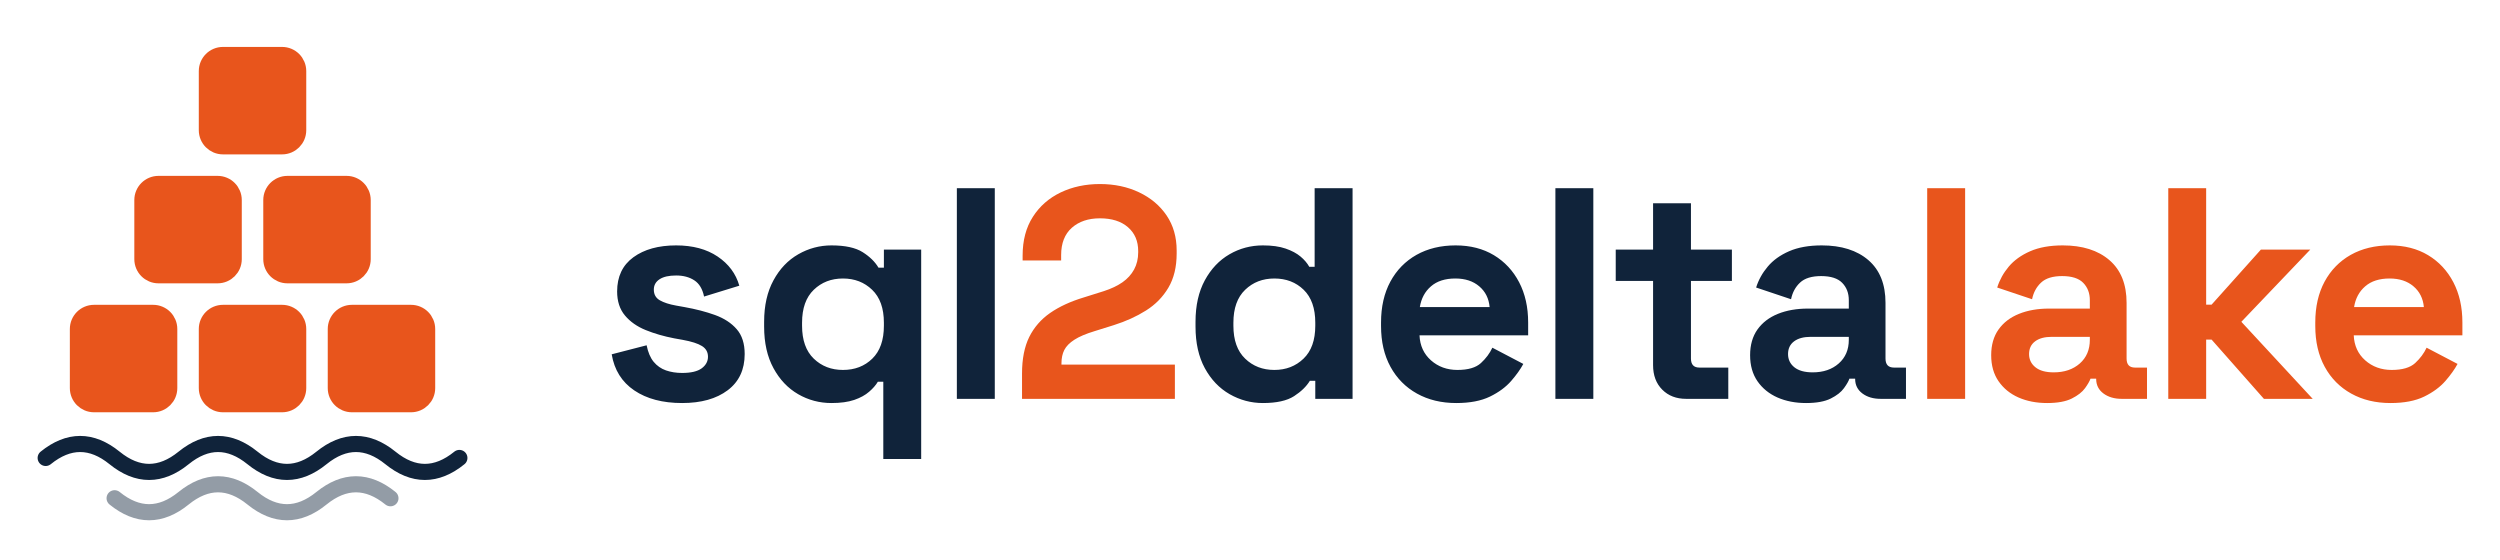
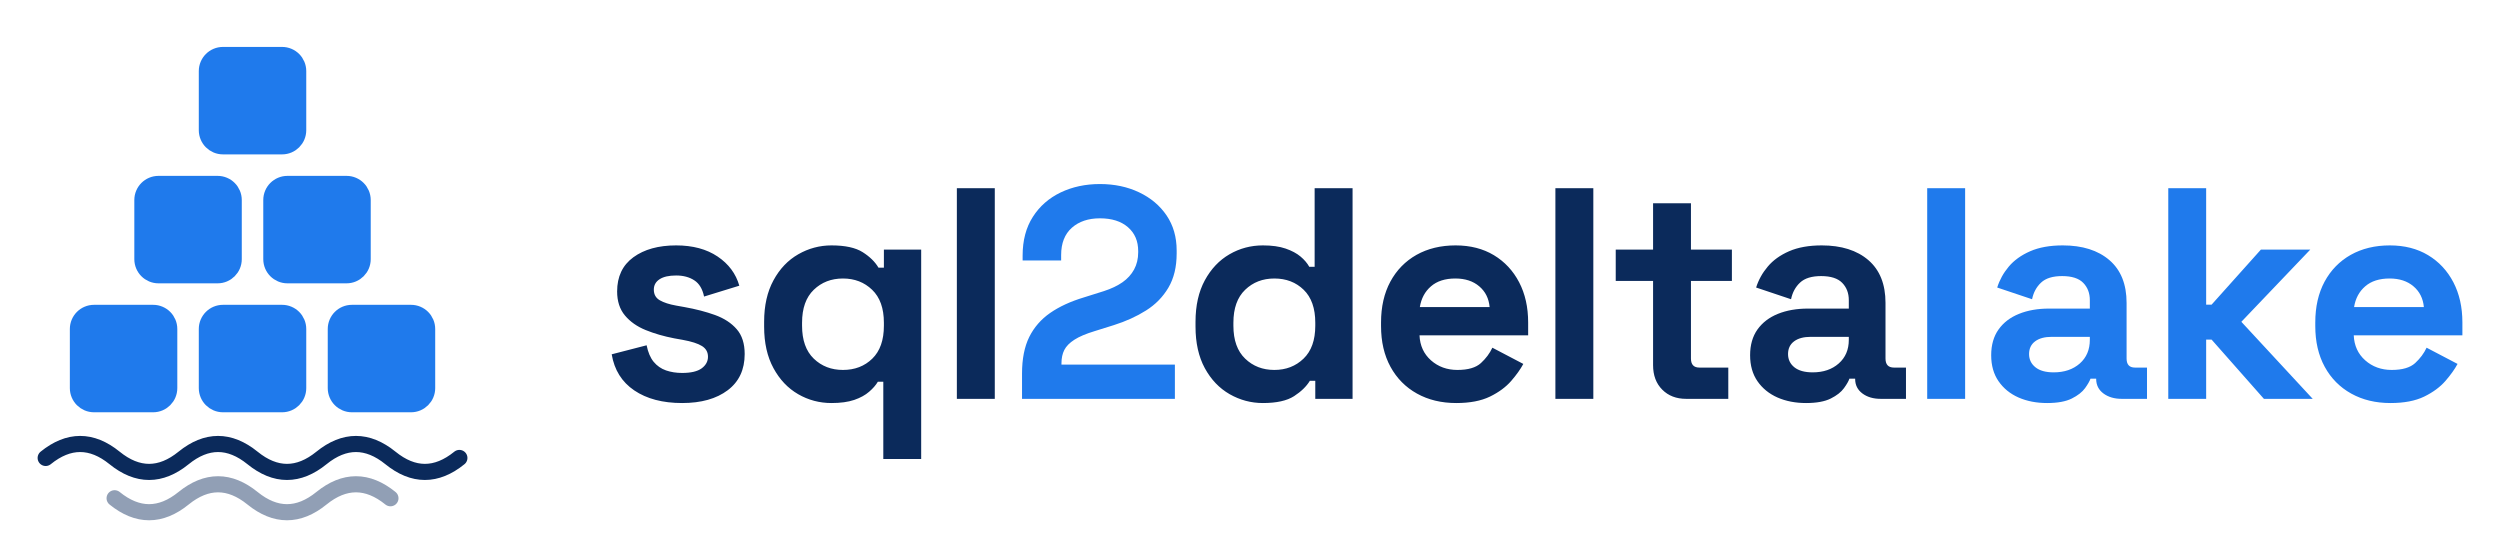
<svg xmlns="http://www.w3.org/2000/svg" viewBox="-13 -8.5 465.3 103.6" width="465" height="104" role="img" aria-label="sql2deltalake">
-   <g fill="#E8551C" stroke="#E8551C" stroke-width="3">
+   <g fill="#1F7AEC" stroke="#1F7AEC" stroke-width="3">
    <rect x="13.5" y="25.5" width="17" height="17" rx="3" />
    <rect x="25.5" y="1.5" width="17" height="17" rx="3" />
    <rect x="37.5" y="25.5" width="17" height="17" rx="3" />
    <rect x="1.5" y="49.5" width="17" height="17" rx="3" />
    <rect x="25.5" y="49.5" width="17" height="17" rx="3" />
    <rect x="49.5" y="49.5" width="17" height="17" rx="3" />
  </g>
-   <path d="M-4.5 76.5Q1.92 71.3 8.33 76.5Q14.75 81.7 21.17 76.5Q27.58 71.3 34 76.5Q40.42 81.7 46.83 76.5Q53.25 71.3 59.67 76.5Q66.08 81.7 72.5 76.5" fill="none" stroke="#10233A" stroke-width="3" stroke-linecap="round" stroke-linejoin="round" />
-   <path opacity=".45" d="M8.33 84Q14.75 89.2 21.17 84Q27.58 78.8 34 84Q40.42 89.2 46.83 84Q53.25 78.8 59.67 84" fill="none" stroke="#10233A" stroke-width="3" stroke-linecap="round" stroke-linejoin="round" />
-   <path fill="#10233A" d="M113.96 66.28Q108.52 66.28 105.05 63.93Q101.58 61.58 100.85 57.21L107.35 55.53Q107.74 57.49 108.66 58.61Q109.59 59.73 110.96 60.21Q112.33 60.68 113.96 60.68Q116.42 60.68 117.6 59.82Q118.77 58.95 118.77 57.66Q118.77 56.37 117.65 55.67Q116.53 54.97 114.07 54.52L112.5 54.24Q109.59 53.68 107.18 52.7Q104.77 51.72 103.32 49.99Q101.86 48.25 101.86 45.51Q101.86 41.36 104.88 39.15Q107.91 36.94 112.84 36.94Q117.48 36.94 120.56 39.01Q123.64 41.08 124.6 44.44L118.04 46.46Q117.6 44.33 116.22 43.44Q114.85 42.54 112.84 42.54Q110.82 42.54 109.76 43.24Q108.69 43.94 108.69 45.17Q108.69 46.52 109.81 47.16Q110.93 47.8 112.84 48.14L114.4 48.42Q117.54 48.98 120.09 49.9Q122.64 50.83 124.12 52.54Q125.6 54.24 125.6 57.16Q125.6 61.52 122.44 63.9Q119.28 66.28 113.96 66.28ZM151.4 76.7V62.31H150.39Q149.83 63.26 148.76 64.18Q147.7 65.11 145.99 65.7Q144.28 66.28 141.76 66.28Q138.4 66.28 135.55 64.63Q132.69 62.98 130.96 59.79Q129.22 56.6 129.22 52.06V51.16Q129.22 46.63 130.96 43.44Q132.69 40.24 135.58 38.59Q138.46 36.94 141.76 36.94Q145.57 36.94 147.56 38.2Q149.55 39.46 150.5 41.08H151.51V37.72H158.45V76.7ZM143.89 60.12Q147.2 60.12 149.35 58.02Q151.51 55.92 151.51 51.89V51.33Q151.51 47.3 149.32 45.2Q147.14 43.1 143.89 43.1Q140.64 43.1 138.46 45.2Q136.28 47.3 136.28 51.33V51.89Q136.28 55.92 138.46 58.02Q140.64 60.12 143.89 60.12ZM165.09 65.5V26.3H172.15V65.5ZM222.05 66.28Q218.75 66.28 215.86 64.63Q212.98 62.98 211.24 59.79Q209.51 56.6 209.51 52.06V51.16Q209.51 46.63 211.24 43.44Q212.98 40.24 215.84 38.59Q218.69 36.94 222.05 36.94Q224.57 36.94 226.28 37.53Q227.99 38.12 229.05 39.01Q230.12 39.91 230.68 40.92H231.68V26.3H238.74V65.5H231.8V62.14H230.79Q229.84 63.71 227.85 65Q225.86 66.28 222.05 66.28ZM224.18 60.12Q227.43 60.12 229.61 58.02Q231.8 55.92 231.8 51.89V51.33Q231.8 47.3 229.64 45.2Q227.48 43.1 224.18 43.1Q220.93 43.1 218.75 45.2Q216.56 47.3 216.56 51.33V51.89Q216.56 55.92 218.75 58.02Q220.93 60.12 224.18 60.12ZM258.04 66.28Q253.89 66.28 250.73 64.52Q247.56 62.76 245.8 59.54Q244.04 56.32 244.04 51.95V51.28Q244.04 46.91 245.77 43.69Q247.51 40.47 250.64 38.7Q253.78 36.94 257.92 36.94Q262.01 36.94 265.04 38.76Q268.06 40.58 269.74 43.8Q271.42 47.02 271.42 51.28V53.68H251.2Q251.32 56.54 253.33 58.33Q255.35 60.12 258.26 60.12Q261.23 60.12 262.63 58.84Q264.03 57.55 264.76 55.98L270.52 59Q269.74 60.46 268.26 62.17Q266.77 63.88 264.31 65.08Q261.84 66.28 258.04 66.28ZM251.26 48.42H264.25Q264.03 46.01 262.32 44.56Q260.61 43.1 257.87 43.1Q255.01 43.1 253.33 44.56Q251.65 46.01 251.26 48.42ZM276.49 65.5V26.3H283.55V65.5ZM300.83 65.5Q298.08 65.5 296.38 63.79Q294.67 62.08 294.67 59.23V43.55H287.72V37.72H294.67V29.1H301.72V37.72H309.34V43.55H301.72V58Q301.72 59.68 303.29 59.68H308.67V65.5ZM323.15 66.28Q320.18 66.28 317.83 65.25Q315.48 64.21 314.1 62.22Q312.73 60.24 312.73 57.38Q312.73 54.52 314.1 52.59Q315.48 50.66 317.91 49.68Q320.35 48.7 323.48 48.7H331.1V47.13Q331.1 45.17 329.87 43.91Q328.64 42.65 325.95 42.65Q323.32 42.65 322.03 43.86Q320.74 45.06 320.35 46.96L313.85 44.78Q314.52 42.65 316.01 40.89Q317.49 39.12 319.98 38.03Q322.48 36.94 326.06 36.94Q331.55 36.94 334.74 39.68Q337.93 42.43 337.93 47.64V58Q337.93 59.68 339.5 59.68H341.74V65.5H337.04Q334.96 65.5 333.62 64.49Q332.28 63.48 332.28 61.8V61.75H331.21Q330.99 62.42 330.2 63.51Q329.42 64.6 327.74 65.44Q326.06 66.28 323.15 66.28ZM324.38 60.57Q327.35 60.57 329.22 58.92Q331.1 57.27 331.1 54.52V53.96H323.99Q322.03 53.96 320.91 54.8Q319.79 55.64 319.79 57.16Q319.79 58.67 320.96 59.62Q322.14 60.57 324.38 60.57Z" />
-   <path fill="#E8551C" d="M177.22 65.5V60.8Q177.22 56.71 178.56 53.99Q179.91 51.28 182.46 49.51Q185 47.75 188.7 46.63L192.45 45.45Q194.52 44.78 195.92 43.8Q197.32 42.82 198.08 41.42Q198.84 40.02 198.84 38.23V38Q198.84 35.2 196.93 33.55Q195.03 31.9 191.72 31.9Q188.48 31.9 186.49 33.66Q184.5 35.43 184.5 38.73V39.74H177.33V38.84Q177.33 34.59 179.24 31.62Q181.14 28.65 184.42 27.08Q187.69 25.52 191.72 25.52Q195.76 25.52 199 27.06Q202.25 28.6 204.13 31.37Q206 34.14 206 37.89V38.45Q206 42.2 204.46 44.81Q202.92 47.41 200.29 49.06Q197.66 50.72 194.3 51.78L190.72 52.9Q188.31 53.63 186.96 54.5Q185.62 55.36 185.09 56.4Q184.56 57.44 184.56 58.89V59.12H205.67V65.5ZM345.69 65.5V26.3H352.75V65.5ZM368.01 66.28Q365.04 66.28 362.69 65.25Q360.34 64.21 358.97 62.22Q357.6 60.24 357.6 57.38Q357.6 54.52 358.97 52.59Q360.34 50.66 362.78 49.68Q365.21 48.7 368.35 48.7H375.96V47.13Q375.96 45.17 374.73 43.91Q373.5 42.65 370.81 42.65Q368.18 42.65 366.89 43.86Q365.6 45.06 365.21 46.96L358.72 44.78Q359.39 42.65 360.87 40.89Q362.36 39.12 364.85 38.03Q367.34 36.94 370.92 36.94Q376.41 36.94 379.6 39.68Q382.8 42.43 382.8 47.64V58Q382.8 59.68 384.36 59.68H386.6V65.5H381.9Q379.83 65.5 378.48 64.49Q377.14 63.48 377.14 61.8V61.75H376.08Q375.85 62.42 375.07 63.51Q374.28 64.6 372.6 65.44Q370.92 66.28 368.01 66.28ZM369.24 60.57Q372.21 60.57 374.09 58.92Q375.96 57.27 375.96 54.52V53.96H368.85Q366.89 53.96 365.77 54.8Q364.65 55.64 364.65 57.16Q364.65 58.67 365.83 59.62Q367 60.57 369.24 60.57ZM390.56 65.5V26.3H397.61V47.97H398.62L407.8 37.72H416.99L404.16 51.16L417.44 65.5H408.36L398.62 54.47H397.61V65.5ZM431.92 66.28Q427.77 66.28 424.61 64.52Q421.44 62.76 419.68 59.54Q417.92 56.32 417.92 51.95V51.28Q417.92 46.91 419.65 43.69Q421.39 40.47 424.52 38.7Q427.66 36.94 431.8 36.94Q435.89 36.94 438.92 38.76Q441.94 40.58 443.62 43.8Q445.3 47.02 445.3 51.28V53.68H425.08Q425.2 56.54 427.21 58.33Q429.23 60.12 432.14 60.12Q435.11 60.12 436.51 58.84Q437.91 57.55 438.64 55.98L444.4 59Q443.62 60.46 442.14 62.17Q440.65 63.88 438.19 65.08Q435.72 66.28 431.92 66.28ZM425.14 48.42H438.13Q437.91 46.01 436.2 44.56Q434.49 43.1 431.75 43.1Q428.89 43.1 427.21 44.56Q425.53 46.01 425.14 48.42Z" />
+   <path d="M-4.5 76.5Q1.92 71.3 8.33 76.5Q14.75 81.7 21.17 76.5Q27.58 71.3 34 76.5Q40.42 81.7 46.83 76.5Q53.25 71.3 59.67 76.5Q66.08 81.7 72.5 76.5" fill="none" stroke="#0B2A5B" stroke-width="3" stroke-linecap="round" stroke-linejoin="round" />
+   <path opacity=".45" d="M8.33 84Q14.75 89.2 21.17 84Q27.58 78.8 34 84Q40.42 89.2 46.83 84Q53.25 78.8 59.67 84" fill="none" stroke="#0B2A5B" stroke-width="3" stroke-linecap="round" stroke-linejoin="round" />
+   <path fill="#0B2A5B" d="M113.96 66.28Q108.52 66.28 105.05 63.93Q101.58 61.58 100.85 57.21L107.35 55.53Q107.74 57.49 108.66 58.61Q109.59 59.73 110.96 60.21Q112.33 60.68 113.96 60.68Q116.42 60.68 117.6 59.82Q118.77 58.95 118.77 57.66Q118.77 56.37 117.65 55.67Q116.53 54.97 114.07 54.52L112.5 54.24Q109.59 53.68 107.18 52.7Q104.77 51.72 103.32 49.99Q101.86 48.25 101.86 45.51Q101.86 41.36 104.88 39.15Q107.91 36.94 112.84 36.94Q117.48 36.94 120.56 39.01Q123.64 41.08 124.6 44.44L118.04 46.46Q117.6 44.33 116.22 43.44Q114.85 42.54 112.84 42.54Q110.82 42.54 109.76 43.24Q108.69 43.94 108.69 45.17Q108.69 46.52 109.81 47.16Q110.93 47.8 112.84 48.14L114.4 48.42Q117.54 48.98 120.09 49.9Q122.64 50.83 124.12 52.54Q125.6 54.24 125.6 57.16Q125.6 61.52 122.44 63.9Q119.28 66.28 113.96 66.28ZM151.4 76.7V62.31H150.39Q149.83 63.26 148.76 64.18Q147.7 65.11 145.99 65.7Q144.28 66.28 141.76 66.28Q138.4 66.28 135.55 64.63Q132.69 62.98 130.96 59.79Q129.22 56.6 129.22 52.06V51.16Q129.22 46.63 130.96 43.44Q132.69 40.24 135.58 38.59Q138.46 36.94 141.76 36.94Q145.57 36.94 147.56 38.2Q149.55 39.46 150.5 41.08H151.51V37.72H158.45V76.7ZM143.89 60.12Q147.2 60.12 149.35 58.02Q151.51 55.92 151.51 51.89V51.33Q151.51 47.3 149.32 45.2Q147.14 43.1 143.89 43.1Q140.64 43.1 138.46 45.2Q136.28 47.3 136.28 51.33V51.89Q136.28 55.92 138.46 58.02Q140.64 60.12 143.89 60.12ZM165.09 65.5V26.3H172.15V65.5ZM222.05 66.28Q218.75 66.28 215.86 64.63Q212.98 62.98 211.24 59.79Q209.51 56.6 209.51 52.06V51.16Q209.51 46.63 211.24 43.44Q212.98 40.24 215.84 38.59Q218.69 36.94 222.05 36.94Q224.57 36.94 226.28 37.53Q227.99 38.12 229.05 39.01Q230.12 39.91 230.68 40.92H231.68V26.3H238.74V65.5H231.8V62.14H230.79Q229.84 63.71 227.85 65Q225.86 66.28 222.05 66.28ZM224.18 60.12Q227.43 60.12 229.61 58.02Q231.8 55.92 231.8 51.89V51.33Q231.8 47.3 229.64 45.2Q227.48 43.1 224.18 43.1Q220.93 43.1 218.75 45.2Q216.56 47.3 216.56 51.33V51.89Q216.56 55.92 218.75 58.02Q220.93 60.12 224.18 60.12ZM258.04 66.28Q253.89 66.28 250.73 64.52Q247.56 62.76 245.8 59.54Q244.04 56.32 244.04 51.95V51.28Q244.04 46.91 245.77 43.69Q247.51 40.47 250.64 38.7Q253.78 36.94 257.92 36.94Q262.01 36.94 265.04 38.76Q268.06 40.58 269.74 43.8Q271.42 47.02 271.42 51.28V53.68H251.2Q251.32 56.54 253.33 58.33Q255.35 60.12 258.26 60.12Q261.23 60.12 262.63 58.84Q264.03 57.55 264.76 55.98L270.52 59Q269.74 60.46 268.26 62.17Q266.77 63.88 264.31 65.08Q261.84 66.28 258.04 66.28ZM251.26 48.42H264.25Q264.03 46.01 262.32 44.56Q260.61 43.1 257.87 43.1Q255.01 43.1 253.33 44.56Q251.65 46.01 251.26 48.42ZM276.49 65.5V26.3H283.55V65.5ZM300.83 65.5Q298.08 65.5 296.38 63.79Q294.67 62.08 294.67 59.23V43.55H287.72V37.72H294.67V29.1H301.72V37.72H309.34V43.55H301.72V58Q301.72 59.68 303.29 59.68H308.67V65.5ZM323.15 66.28Q320.18 66.28 317.83 65.25Q315.48 64.21 314.1 62.22Q312.73 60.24 312.73 57.38Q312.73 54.52 314.1 52.59Q315.48 50.66 317.91 49.68Q320.35 48.7 323.48 48.7H331.1V47.13Q331.1 45.17 329.87 43.91Q328.64 42.65 325.95 42.65Q323.32 42.65 322.03 43.86Q320.74 45.06 320.35 46.96L313.85 44.78Q314.52 42.65 316.01 40.89Q317.49 39.12 319.98 38.03Q322.48 36.94 326.06 36.94Q331.55 36.94 334.74 39.68Q337.93 42.43 337.93 47.64V58Q337.93 59.68 339.5 59.68H341.74V65.5H337.04Q334.96 65.5 333.62 64.49Q332.28 63.48 332.28 61.8V61.75H331.21Q330.99 62.42 330.2 63.51Q329.42 64.6 327.74 65.44Q326.06 66.28 323.15 66.28ZM324.38 60.57Q327.35 60.57 329.22 58.92Q331.1 57.27 331.1 54.52V53.96H323.99Q322.03 53.96 320.91 54.8Q319.79 55.64 319.79 57.16Q319.79 58.67 320.96 59.62Q322.14 60.57 324.38 60.57Z" />
+   <path fill="#1F7AEC" d="M177.22 65.5V60.8Q177.22 56.71 178.56 53.99Q179.91 51.28 182.46 49.51Q185 47.75 188.7 46.63L192.45 45.45Q194.52 44.78 195.92 43.8Q197.32 42.82 198.08 41.42Q198.84 40.02 198.84 38.23V38Q198.84 35.2 196.93 33.55Q195.03 31.9 191.72 31.9Q188.48 31.9 186.49 33.66Q184.5 35.43 184.5 38.73V39.74H177.33V38.84Q177.33 34.59 179.24 31.62Q181.14 28.65 184.42 27.08Q187.69 25.52 191.72 25.52Q195.76 25.52 199 27.06Q202.25 28.6 204.13 31.37Q206 34.14 206 37.89V38.45Q206 42.2 204.46 44.81Q202.92 47.41 200.29 49.06Q197.66 50.72 194.3 51.78L190.72 52.9Q188.31 53.63 186.96 54.5Q185.62 55.36 185.09 56.4Q184.56 57.44 184.56 58.89V59.12H205.67V65.5ZM345.69 65.5V26.3H352.75V65.5ZM368.01 66.28Q365.04 66.28 362.69 65.25Q360.34 64.21 358.97 62.22Q357.6 60.24 357.6 57.38Q357.6 54.52 358.97 52.59Q360.34 50.66 362.78 49.68Q365.21 48.7 368.35 48.7H375.96V47.13Q375.96 45.17 374.73 43.91Q373.5 42.65 370.81 42.65Q368.18 42.65 366.89 43.86Q365.6 45.06 365.21 46.96L358.72 44.78Q359.39 42.65 360.87 40.89Q362.36 39.12 364.85 38.03Q367.34 36.94 370.92 36.94Q376.41 36.94 379.6 39.68Q382.8 42.43 382.8 47.64V58Q382.8 59.68 384.36 59.68H386.6V65.5H381.9Q379.83 65.5 378.48 64.49Q377.14 63.48 377.14 61.8V61.75H376.08Q375.85 62.42 375.07 63.51Q374.28 64.6 372.6 65.44Q370.92 66.28 368.01 66.28ZM369.24 60.57Q372.21 60.57 374.09 58.92Q375.96 57.27 375.96 54.52V53.96H368.85Q366.89 53.96 365.77 54.8Q364.65 55.64 364.65 57.16Q364.65 58.67 365.83 59.62Q367 60.57 369.24 60.57ZM390.56 65.5V26.3H397.61V47.97H398.62L407.8 37.72H416.99L404.16 51.16L417.44 65.5H408.36L398.62 54.47H397.61V65.5ZM431.92 66.28Q427.77 66.28 424.61 64.52Q421.44 62.76 419.68 59.54Q417.92 56.32 417.92 51.95V51.28Q417.92 46.91 419.65 43.69Q421.39 40.47 424.52 38.7Q427.66 36.94 431.8 36.94Q435.89 36.94 438.92 38.76Q441.94 40.58 443.62 43.8Q445.3 47.02 445.3 51.28V53.68H425.08Q425.2 56.54 427.21 58.33Q429.23 60.12 432.14 60.12Q435.11 60.12 436.51 58.84Q437.91 57.55 438.64 55.98L444.4 59Q443.62 60.46 442.14 62.17Q440.65 63.88 438.19 65.08Q435.72 66.28 431.92 66.28ZM425.14 48.42H438.13Q437.91 46.01 436.2 44.56Q434.49 43.1 431.75 43.1Q428.89 43.1 427.21 44.56Q425.53 46.01 425.14 48.42Z" />
</svg>
